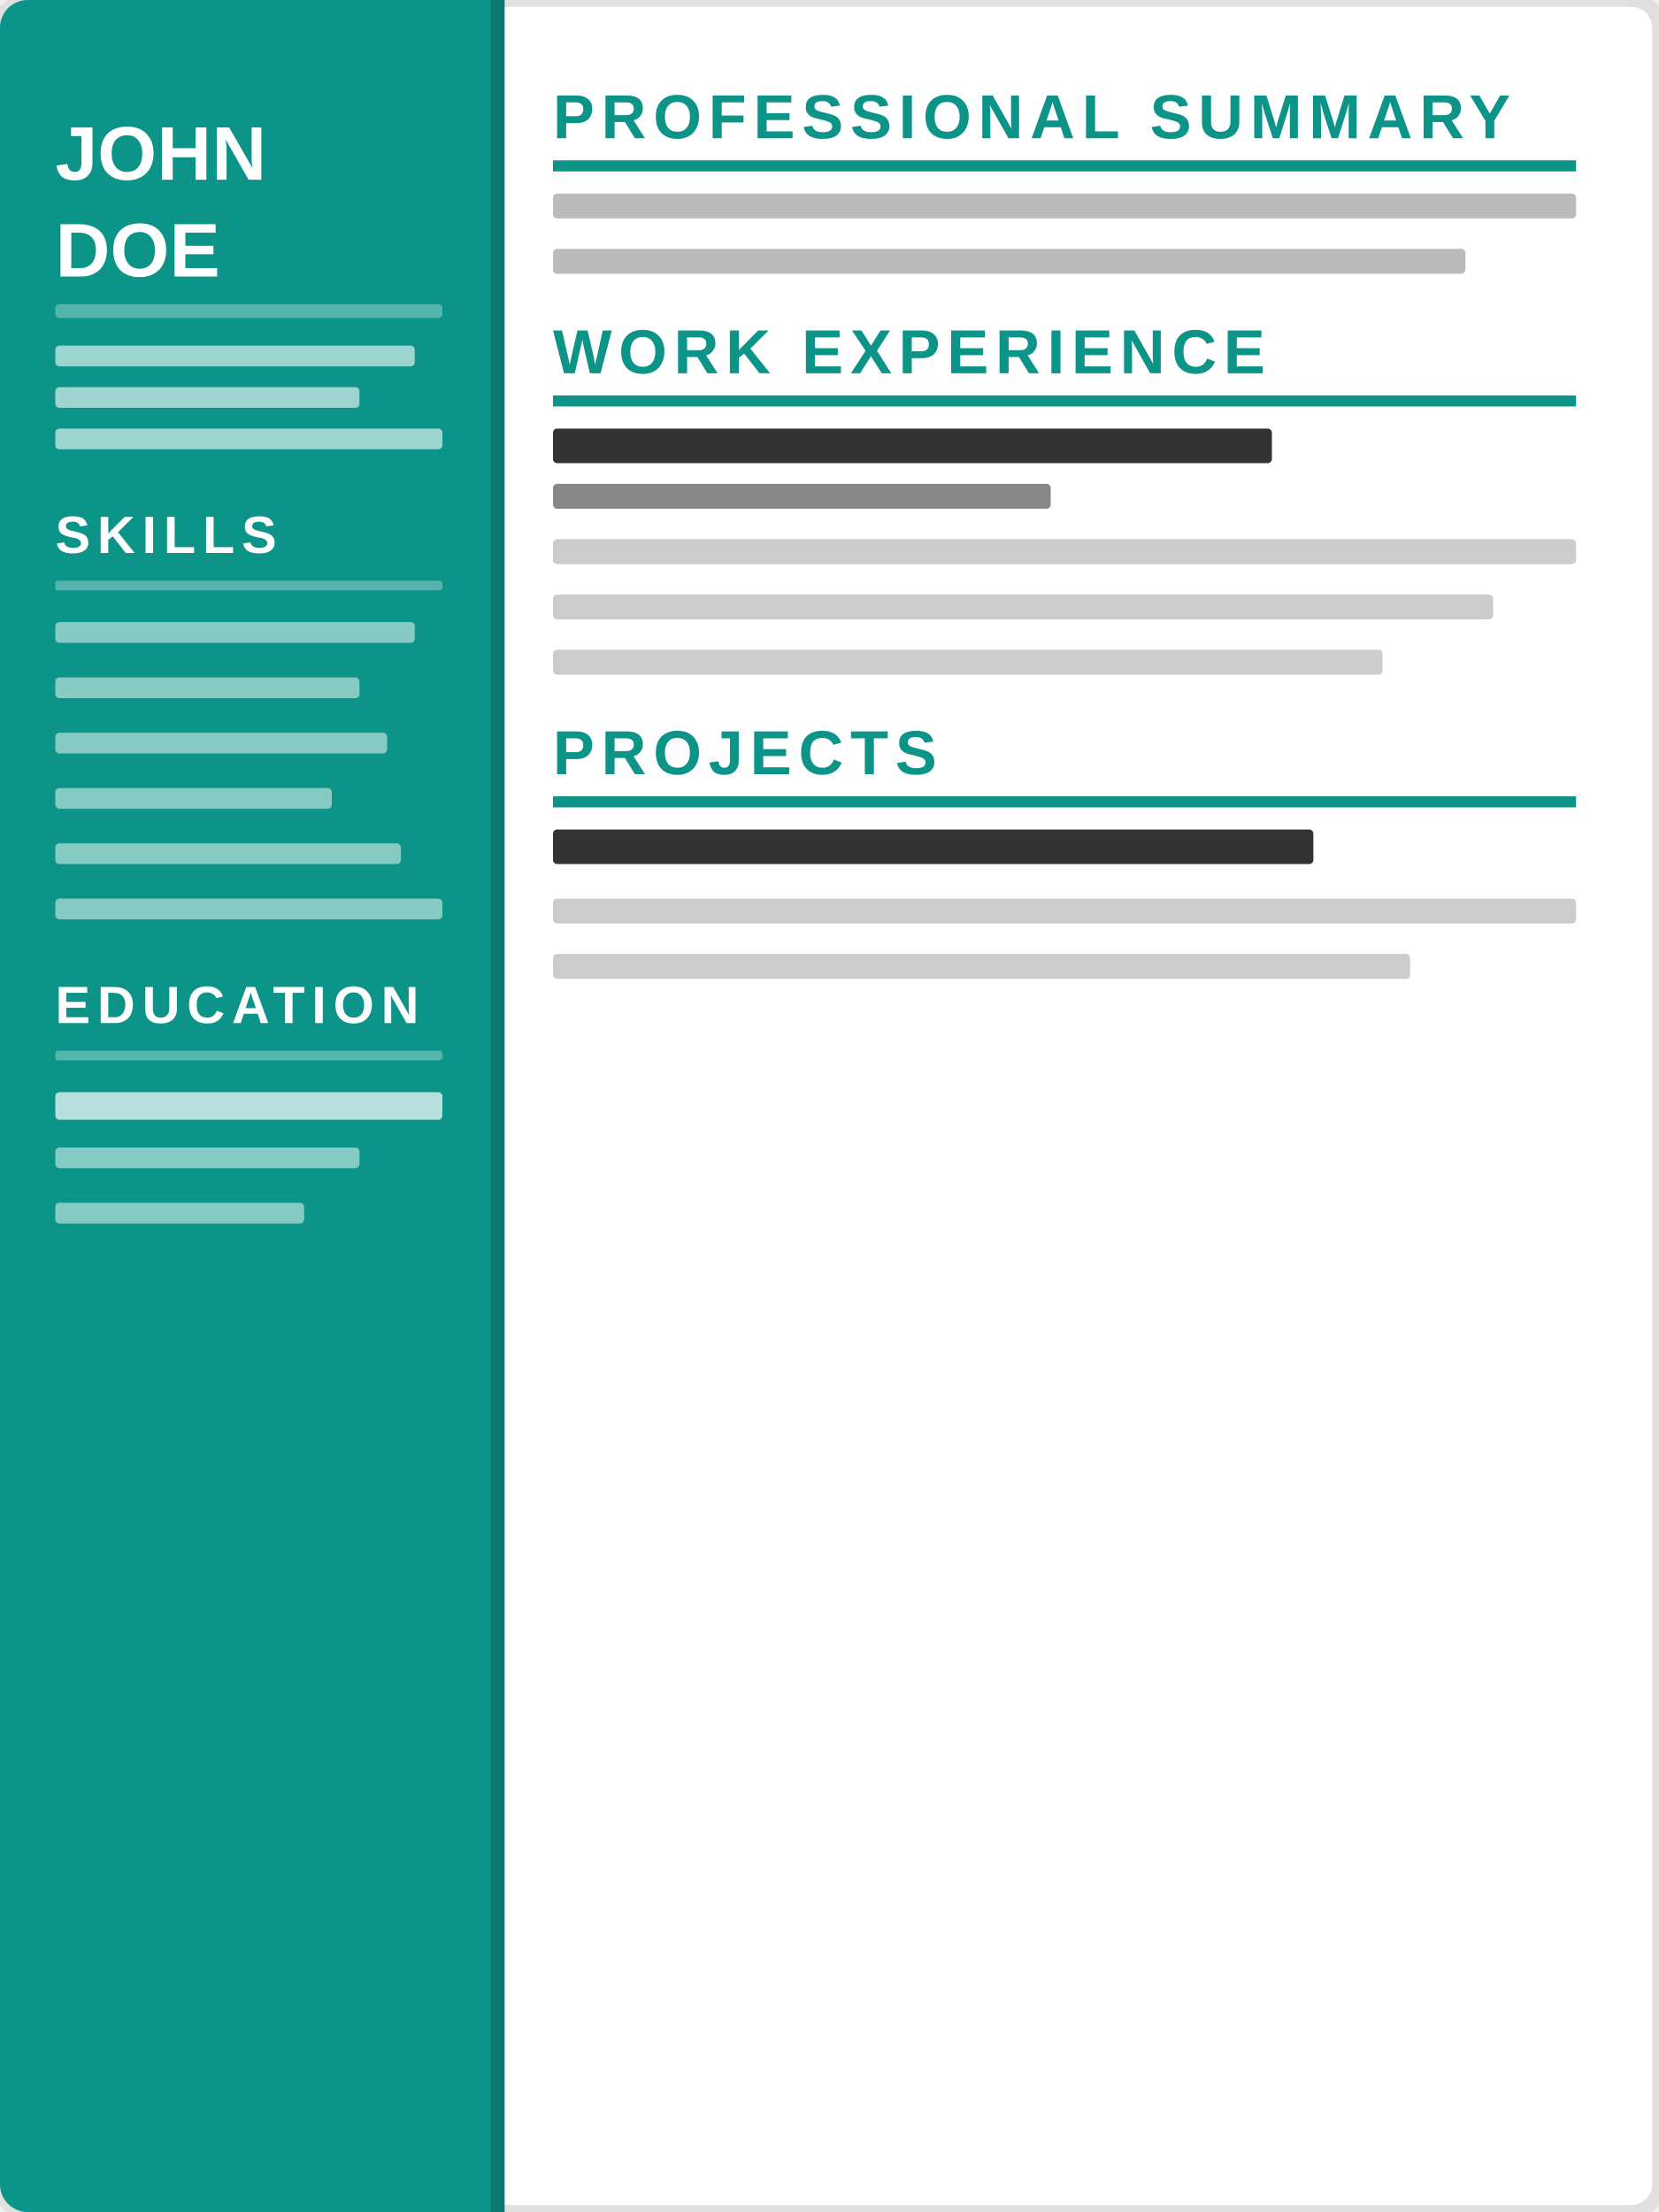
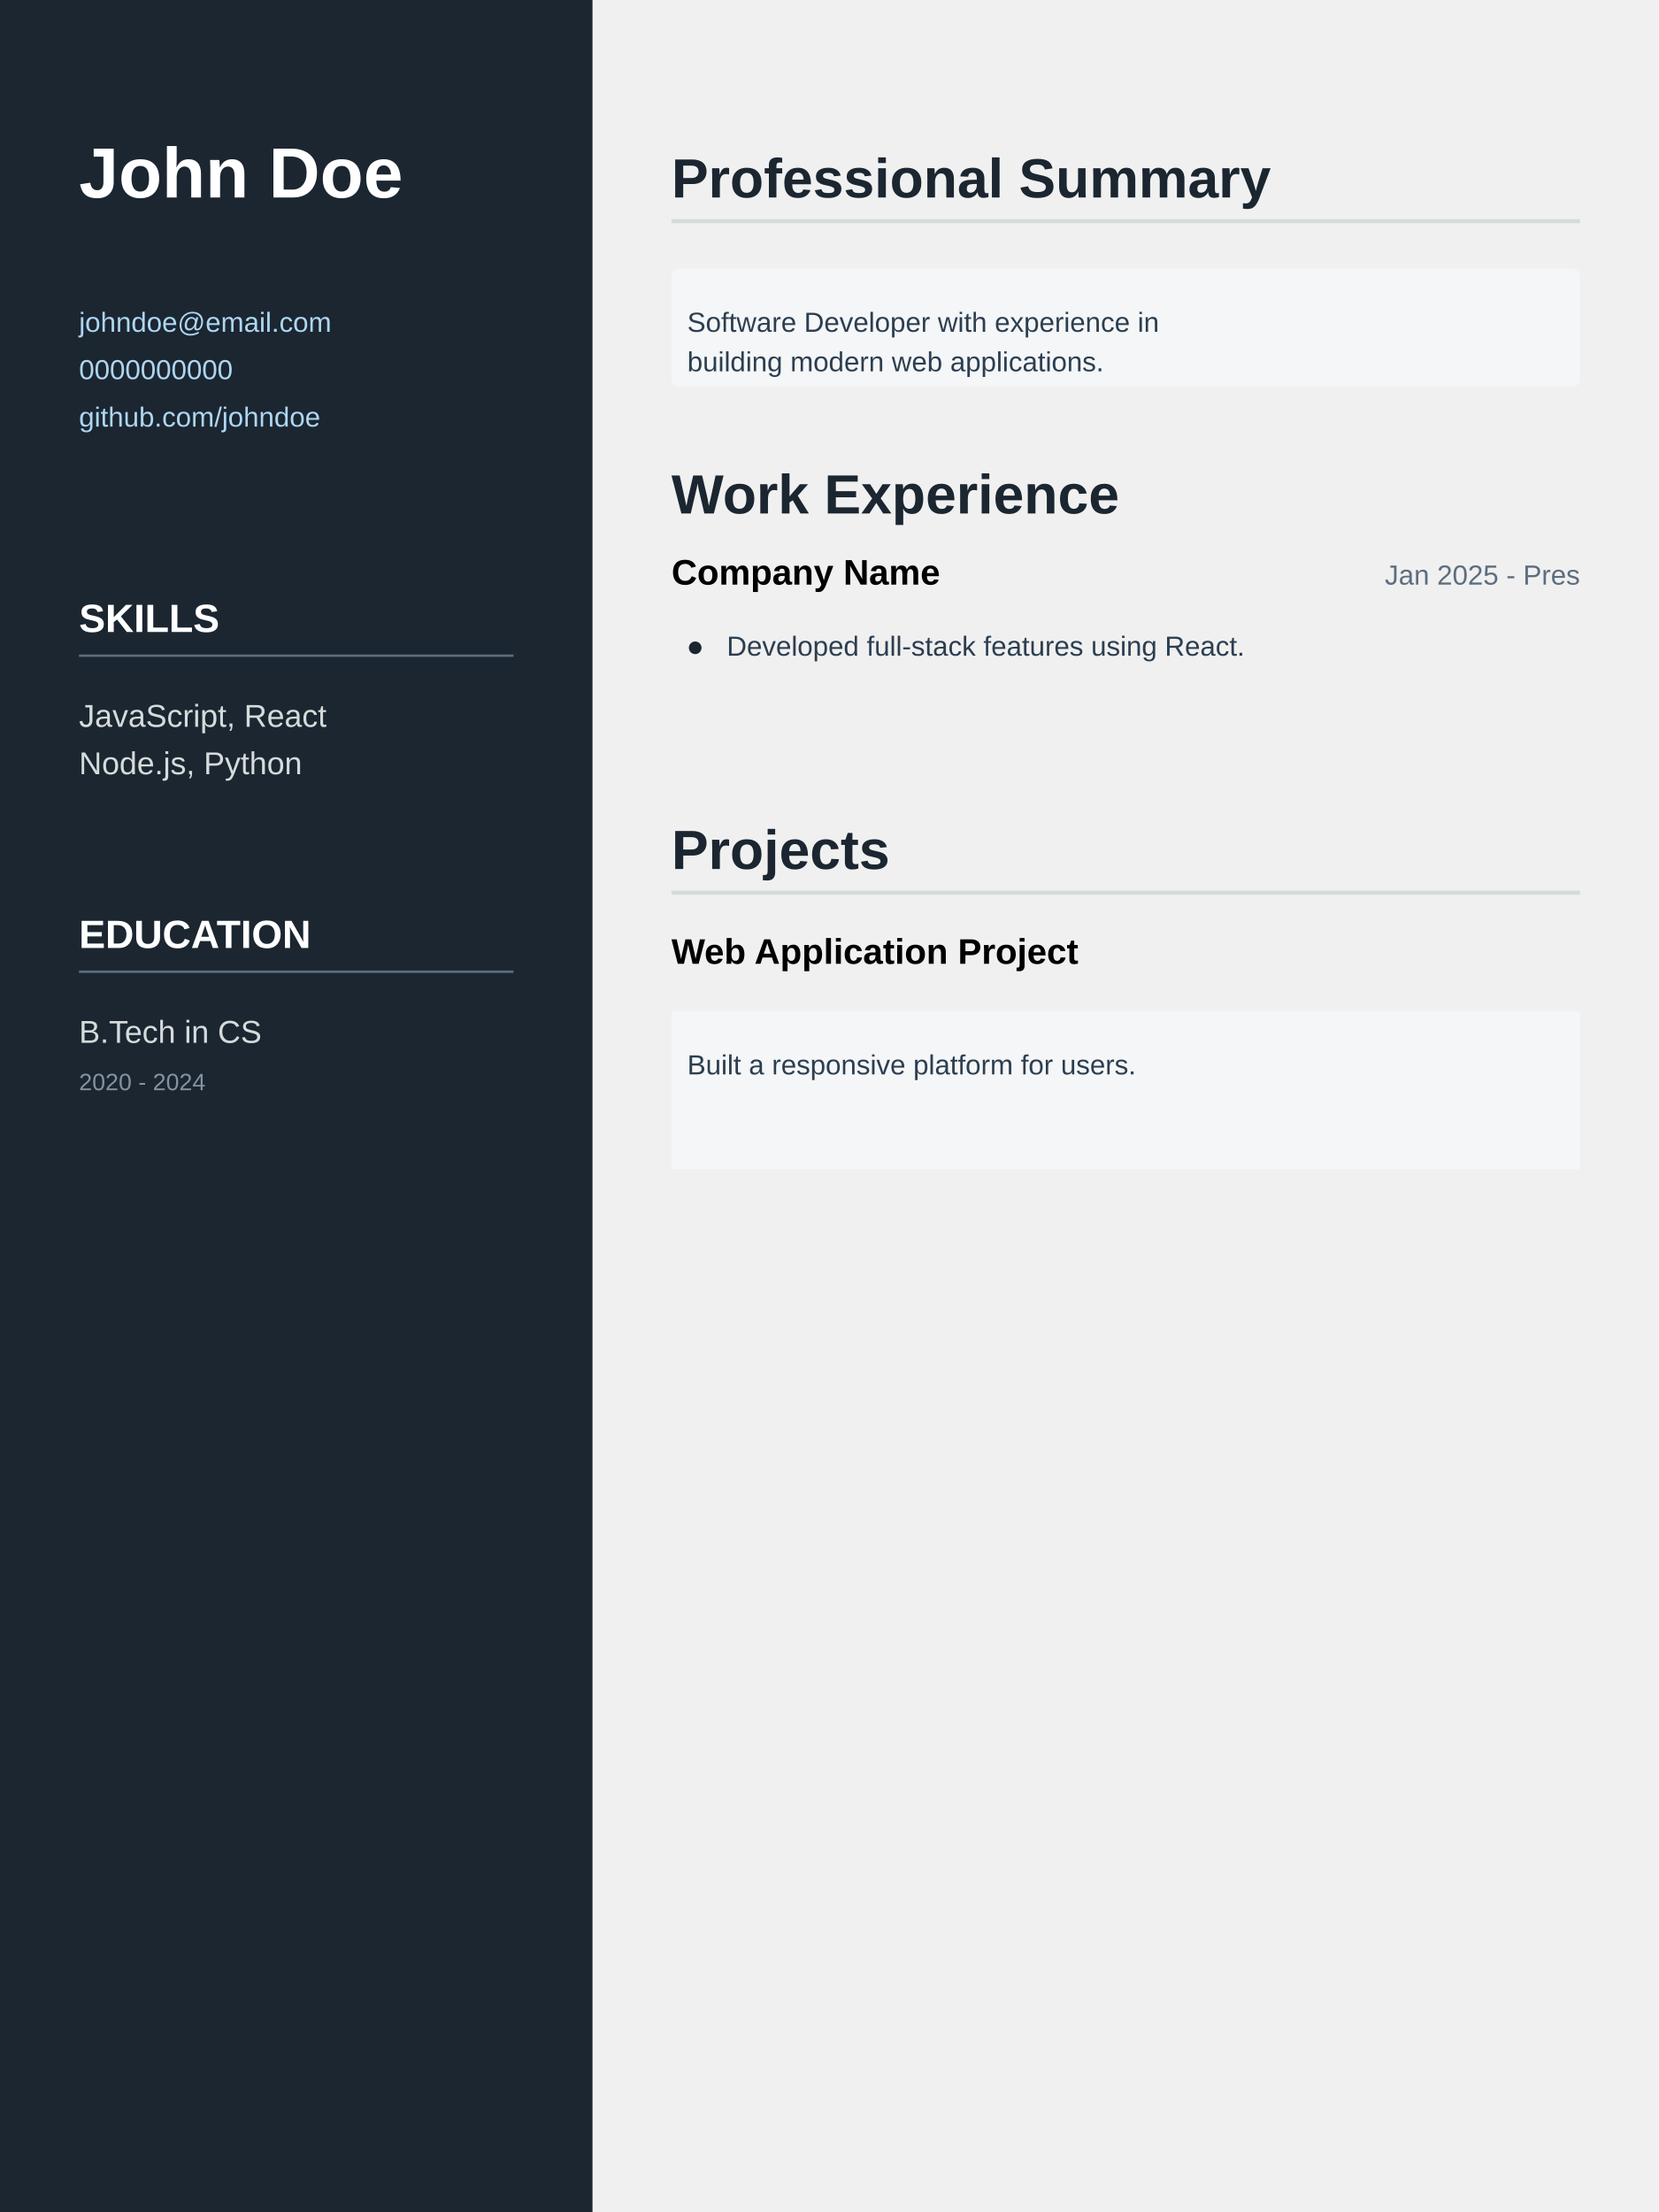
- <svg xmlns="http://www.w3.org/2000/svg" viewBox="0 0 120 160" width="120" height="160">
-   <rect fill="#fff" stroke="#e0e0e0" stroke-width="1" width="120" height="160" rx="2" />
-   <rect fill="#0D9488" x="0" y="0" width="36" height="160" rx="2" />
-   <rect fill="#0D9488" x="2" y="0" width="34" height="160" />
-   <text x="4" y="13" fill="#fff" font-size="5.5" font-weight="bold" font-family="Arial,sans-serif">JOHN</text>
-   <text x="4" y="20" fill="#fff" font-size="5.5" font-weight="bold" font-family="Arial,sans-serif">DOE</text>
-   <rect fill="rgba(255,255,255,0.3)" x="4" y="22" width="28" height="1" rx="0.3" />
-   <rect fill="rgba(255,255,255,0.6)" x="4" y="25" width="26" height="1.5" rx="0.3" />
-   <rect fill="rgba(255,255,255,0.6)" x="4" y="28" width="22" height="1.5" rx="0.3" />
-   <rect fill="rgba(255,255,255,0.6)" x="4" y="31" width="28" height="1.5" rx="0.3" />
-   <text x="4" y="40" fill="#fff" font-size="3.8" font-weight="bold" font-family="Arial,sans-serif" letter-spacing="0.5">SKILLS</text>
-   <rect fill="rgba(255,255,255,0.3)" x="4" y="42" width="28" height="0.7" rx="0.2" />
-   <rect fill="rgba(255,255,255,0.5)" x="4" y="45" width="26" height="1.5" rx="0.3" />
-   <rect fill="rgba(255,255,255,0.5)" x="4" y="49" width="22" height="1.5" rx="0.3" />
-   <rect fill="rgba(255,255,255,0.5)" x="4" y="53" width="24" height="1.5" rx="0.3" />
-   <rect fill="rgba(255,255,255,0.5)" x="4" y="57" width="20" height="1.5" rx="0.3" />
-   <rect fill="rgba(255,255,255,0.5)" x="4" y="61" width="25" height="1.5" rx="0.3" />
-   <rect fill="rgba(255,255,255,0.5)" x="4" y="65" width="28" height="1.5" rx="0.3" />
-   <text x="4" y="74" fill="#fff" font-size="3.8" font-weight="bold" font-family="Arial,sans-serif" letter-spacing="0.5">EDUCATION</text>
-   <rect fill="rgba(255,255,255,0.3)" x="4" y="76" width="28" height="0.7" rx="0.2" />
-   <rect fill="rgba(255,255,255,0.7)" x="4" y="79" width="28" height="2" rx="0.3" />
-   <rect fill="rgba(255,255,255,0.5)" x="4" y="83" width="22" height="1.5" rx="0.3" />
-   <rect fill="rgba(255,255,255,0.5)" x="4" y="87" width="18" height="1.5" rx="0.3" />
-   <line x1="36" y1="0" x2="36" y2="160" stroke="#0a7a70" stroke-width="1" />
-   <text x="40" y="10" fill="#0D9488" font-size="4.5" font-weight="bold" font-family="Arial,sans-serif" letter-spacing="0.5">PROFESSIONAL SUMMARY</text>
-   <line x1="40" y1="12" x2="114" y2="12" stroke="#0D9488" stroke-width="0.8" />
-   <rect fill="#bbb" x="40" y="14" width="74" height="1.8" rx="0.3" />
-   <rect fill="#bbb" x="40" y="18" width="66" height="1.8" rx="0.3" />
-   <text x="40" y="27" fill="#0D9488" font-size="4.5" font-weight="bold" font-family="Arial,sans-serif" letter-spacing="0.5">WORK EXPERIENCE</text>
-   <line x1="40" y1="29" x2="114" y2="29" stroke="#0D9488" stroke-width="0.8" />
-   <rect fill="#333" x="40" y="31" width="52" height="2.5" rx="0.3" />
-   <rect fill="#888" x="40" y="35" width="36" height="1.8" rx="0.3" />
-   <rect fill="#ccc" x="40" y="39" width="74" height="1.8" rx="0.3" />
-   <rect fill="#ccc" x="40" y="43" width="68" height="1.8" rx="0.3" />
-   <rect fill="#ccc" x="40" y="47" width="60" height="1.8" rx="0.3" />
-   <text x="40" y="56" fill="#0D9488" font-size="4.5" font-weight="bold" font-family="Arial,sans-serif" letter-spacing="0.5">PROJECTS</text>
-   <line x1="40" y1="58" x2="114" y2="58" stroke="#0D9488" stroke-width="0.8" />
-   <rect fill="#333" x="40" y="60" width="55" height="2.5" rx="0.3" />
-   <rect fill="#ccc" x="40" y="65" width="74" height="1.8" rx="0.3" />
-   <rect fill="#ccc" x="40" y="69" width="62" height="1.8" rx="0.3" />
+ <svg xmlns="http://www.w3.org/2000/svg" width="120" height="160" viewBox="0 0 210 280" fill="none" style="cursor:pointer; border:1px solid #ddd; background:#fff; border-radius:1px;">
+   <rect width="75" height="280" fill="#1B2631" />
+   <text x="10" y="25" font-family="Arial, sans-serif" font-size="9" font-weight="bold" fill="white">John Doe</text>
+   <text x="10" y="42" font-family="Arial, sans-serif" font-size="3.5" fill="#AED6F1">johndoe@email.com</text>
+   <text x="10" y="48" font-family="Arial, sans-serif" font-size="3.5" fill="#AED6F1">0000000000</text>
+   <text x="10" y="54" font-family="Arial, sans-serif" font-size="3.5" fill="#AED6F1">github.com/johndoe</text>
+   <text x="10" y="80" font-family="Arial, sans-serif" font-size="5" font-weight="bold" fill="white">SKILLS</text>
+   <line x1="10" y1="83" x2="65" y2="83" stroke="#5D6D7E" stroke-width="0.3" />
+   <text x="10" y="92" font-family="Arial, sans-serif" font-size="4" fill="#D5DBDB">JavaScript, React</text>
+   <text x="10" y="98" font-family="Arial, sans-serif" font-size="4" fill="#D5DBDB">Node.js, Python</text>
+   <text x="10" y="120" font-family="Arial, sans-serif" font-size="5" font-weight="bold" fill="white">EDUCATION</text>
+   <line x1="10" y1="123" x2="65" y2="123" stroke="#5D6D7E" stroke-width="0.3" />
+   <text x="10" y="132" font-family="Arial, sans-serif" font-size="4" fill="#D5DBDB">B.Tech in CS</text>
+   <text x="10" y="138" font-family="Arial, sans-serif" font-size="3" fill="#85929E">2020 - 2024</text>
+   <text x="85" y="25" font-family="Arial, sans-serif" font-size="7" font-weight="bold" fill="#1B2631">Professional Summary</text>
+   <line x1="85" y1="28" x2="200" y2="28" stroke="#D5DBDB" stroke-width="0.5" />
+   <rect x="85" y="34" width="115" height="15" rx="1" fill="#F4F6F7" />
+   <text x="87" y="42" font-family="Arial, sans-serif" font-size="3.5" fill="#2C3E50">Software Developer with experience in</text>
+   <text x="87" y="47" font-family="Arial, sans-serif" font-size="3.5" fill="#2C3E50">building modern web applications.</text>
+   <text x="85" y="65" font-family="Arial, sans-serif" font-size="7" font-weight="bold" fill="#1B2631">Work Experience</text>
+   <text x="85" y="74" font-family="Arial, sans-serif" font-size="4.5" font-weight="bold" fill="#000">Company Name</text>
+   <text x="200" y="74" font-family="Arial, sans-serif" font-size="3.5" text-anchor="end" fill="#5D6D7E">Jan 2025 - Pres</text>
+   <circle cx="88" cy="82" r="0.8" fill="#1B2631" />
+   <text x="92" y="83" font-family="Arial, sans-serif" font-size="3.5" fill="#2C3E50">Developed full-stack features using React.</text>
+   <text x="85" y="110" font-family="Arial, sans-serif" font-size="7" font-weight="bold" fill="#1B2631">Projects</text>
+   <line x1="85" y1="113" x2="200" y2="113" stroke="#D5DBDB" stroke-width="0.5" />
+   <text x="85" y="122" font-family="Arial, sans-serif" font-size="4.5" font-weight="bold" fill="#000">Web Application Project</text>
+   <rect x="85" y="128" width="115" height="20" fill="#F4F6F7" />
+   <text x="87" y="136" font-family="Arial, sans-serif" font-size="3.5" fill="#2C3E50">Built a responsive platform for users.</text>
</svg>
